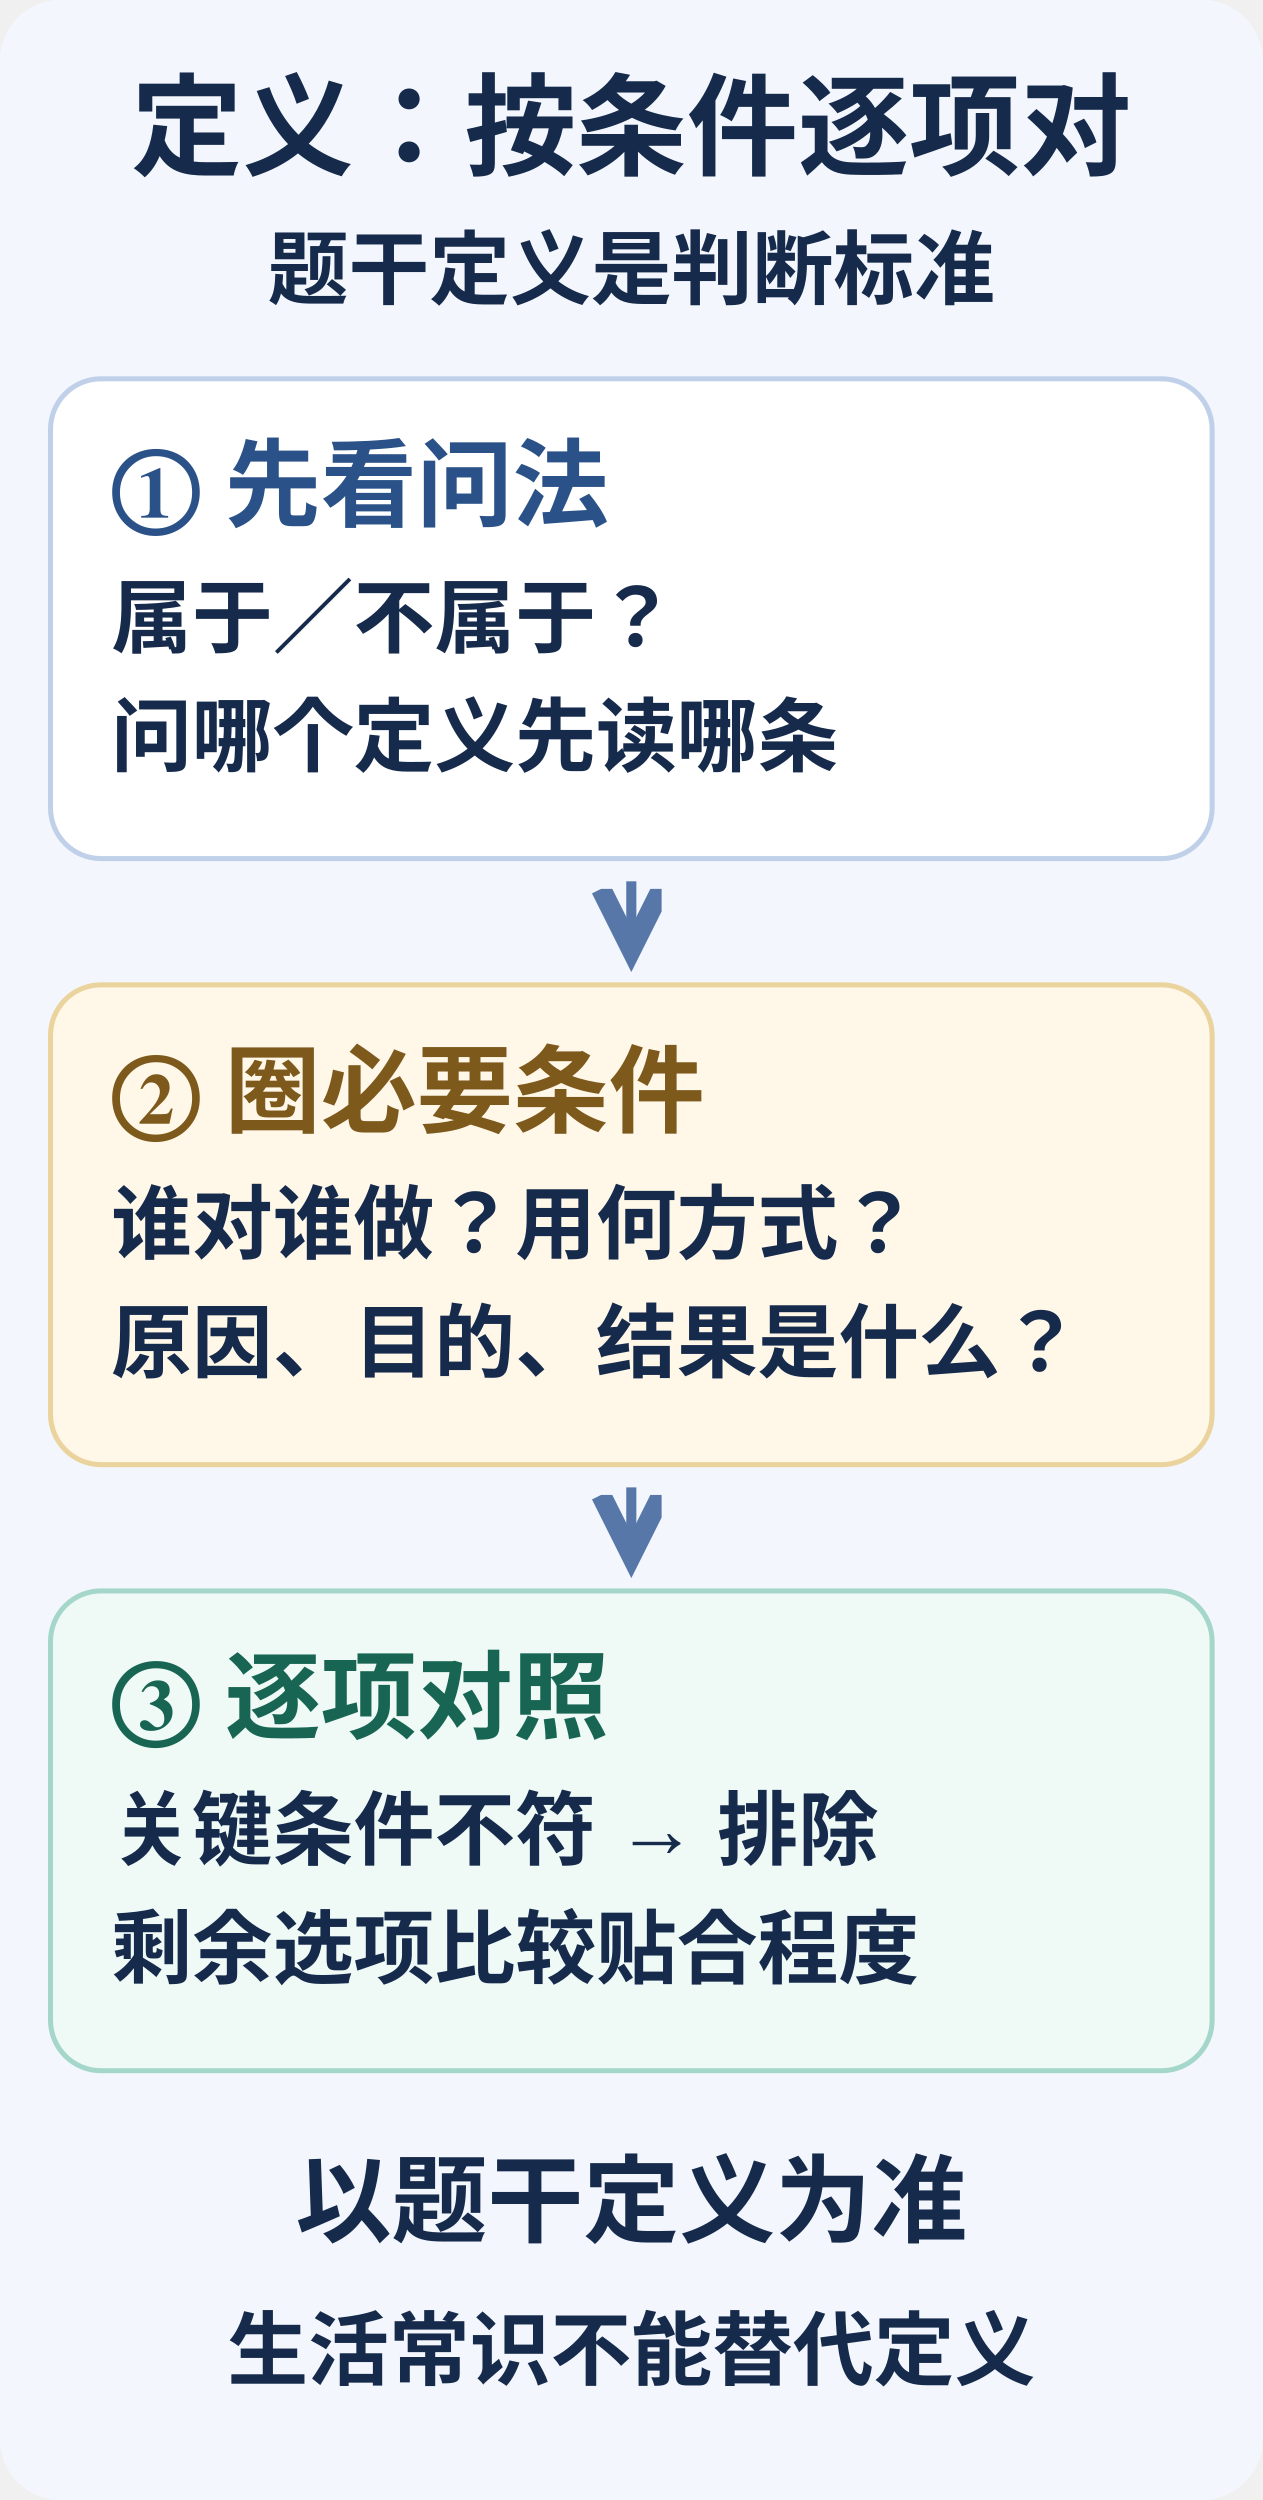
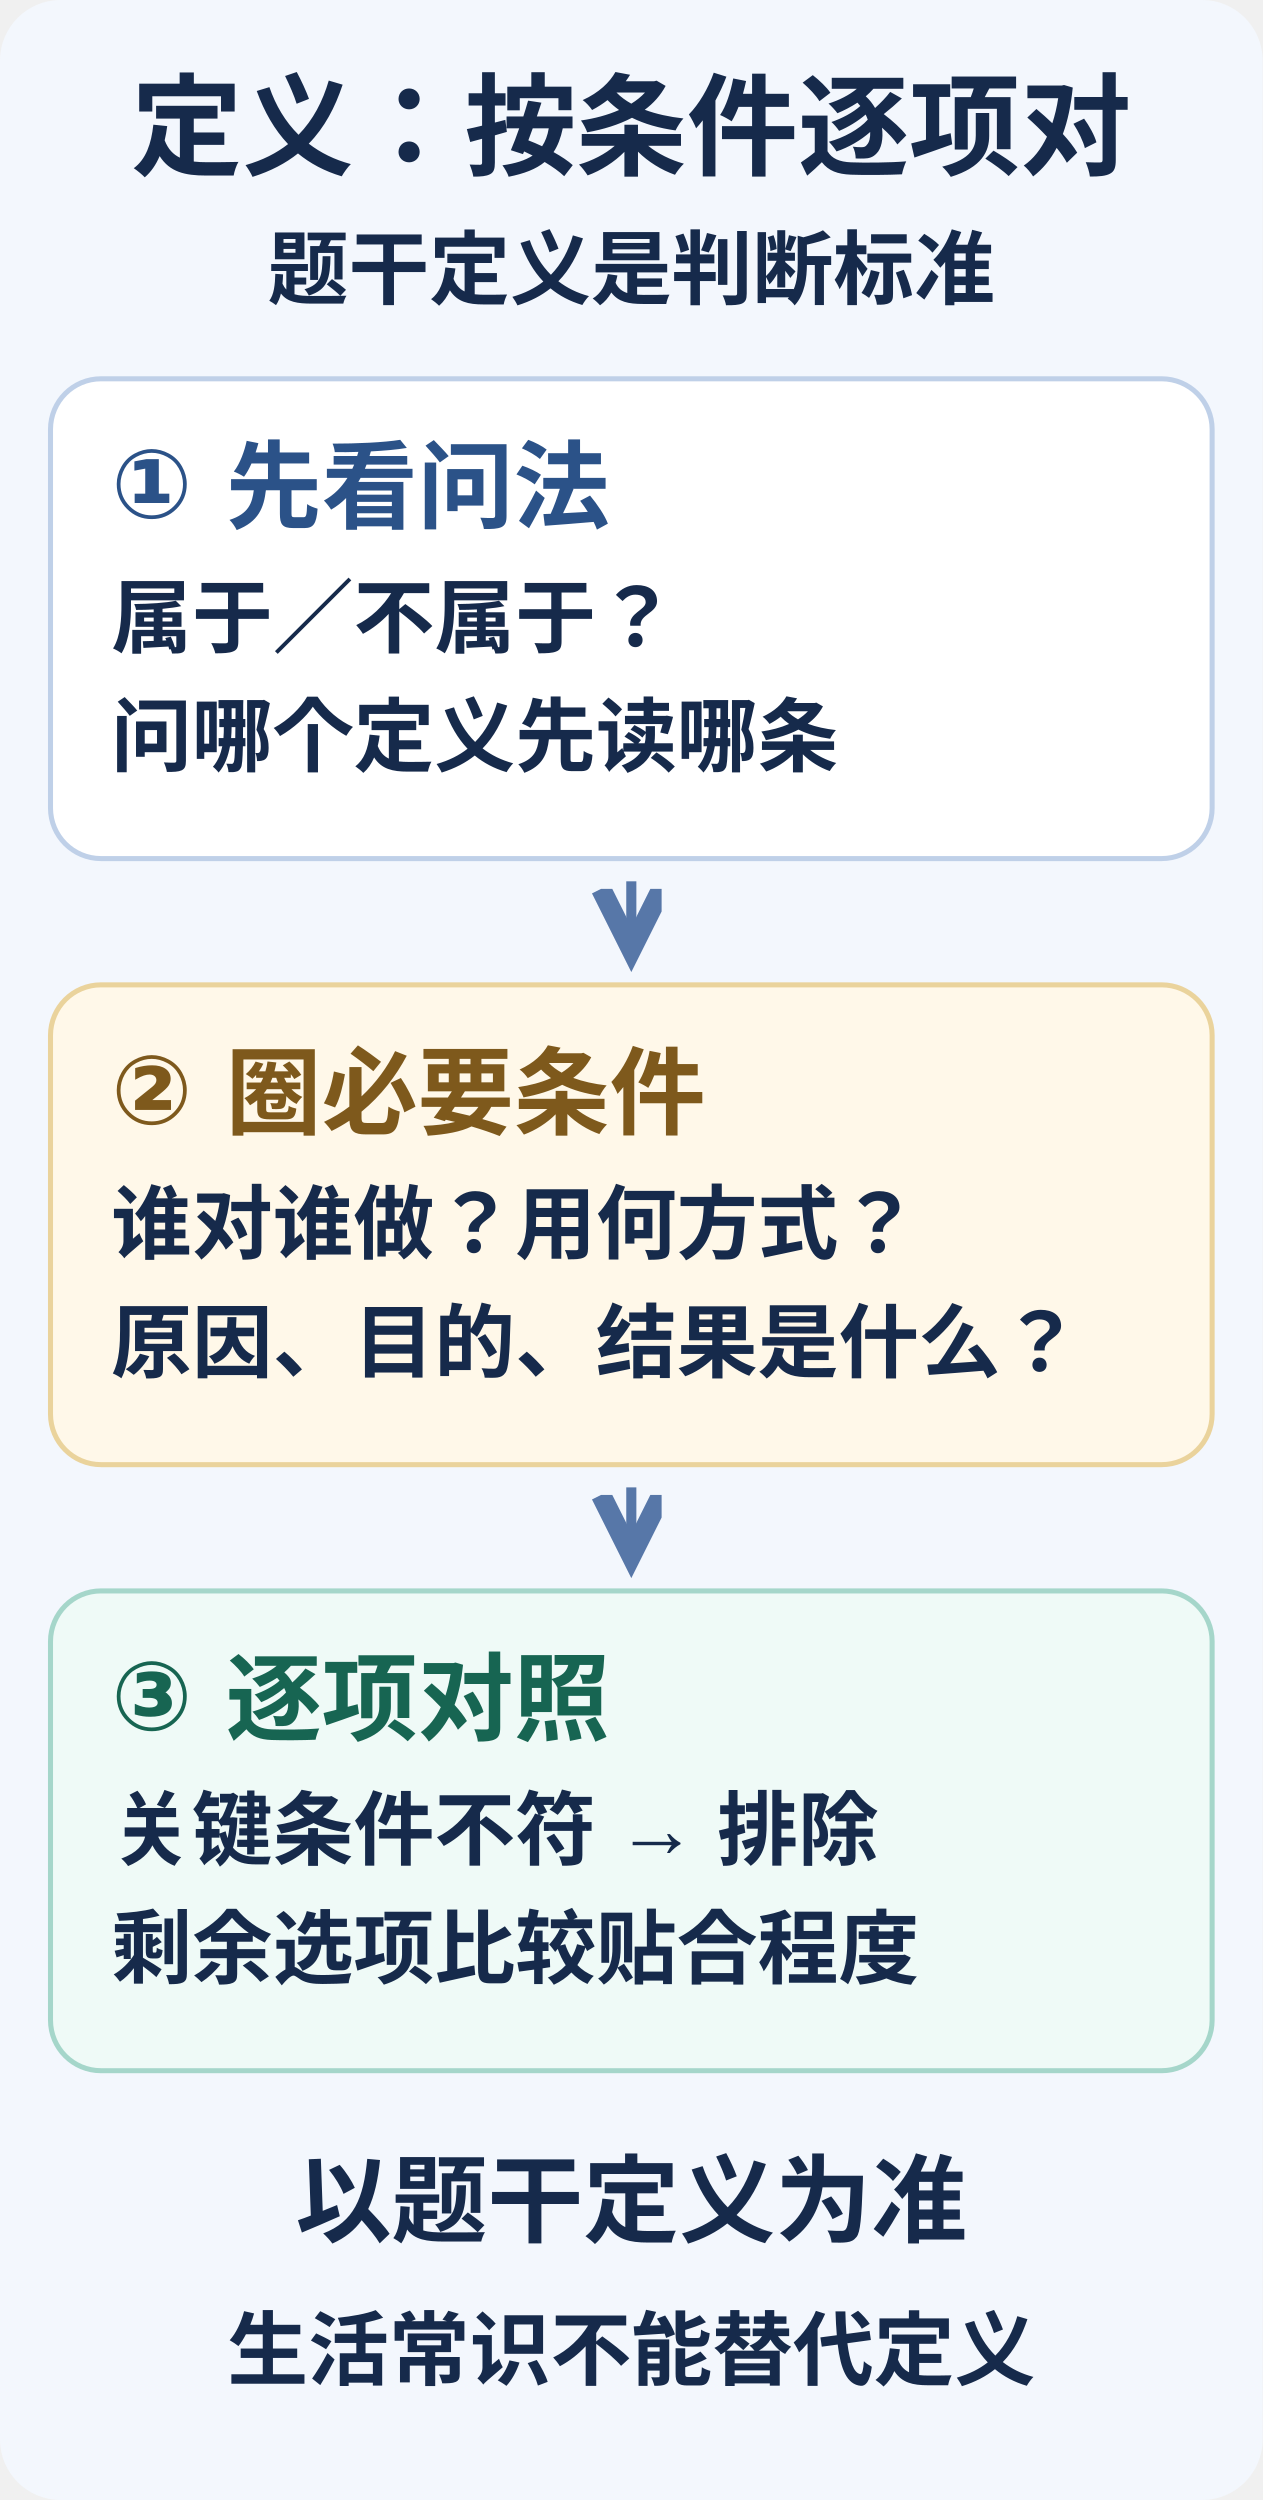
<svg xmlns="http://www.w3.org/2000/svg" width="500" height="990" viewBox="0 0 500 990" role="img" aria-labelledby="title desc">
  <defs>
    <marker id="arrow" markerWidth="10" markerHeight="10" refX="6" refY="3" orient="auto">
      <path d="M0 0 L6 3 L0 6" fill="none" stroke="#5777a8" stroke-width="2" />
    </marker>
  </defs>
  <rect width="500" height="990" rx="24" fill="#f3f7fd" />
-   <g font-family="'Times New Roman', 'KaiTi', '楷体', 'STKaiti', 'Kaiti SC', serif" fill="#162a4b">
+   <g font-family="'Times New Roman', 'Microsoft YaHei', '微软雅黑', 'PingFang SC', 'Hiragino Sans GB', sans-serif" fill="#162a4b">
    <text x="250" y="66" font-size="44" font-weight="700" text-anchor="middle" fill="#162a4b">定义：按条件逐项对</text>
    <text x="250" y="118" font-size="32" font-weight="600" text-anchor="middle" fill="#162a4b">题干定义是判断标准</text>
    <rect x="20" y="150" width="460" height="190" rx="20" fill="#fff" stroke="#bfd0e8" stroke-width="2" />
    <text x="44" y="205" font-size="38" font-weight="700" text-anchor="start" fill="#2b5288">① 先看问法</text>
    <text x="44" y="256" font-size="32" font-weight="600" text-anchor="start" fill="#162a4b">属于／不属于？</text>
    <text x="44" y="303" font-size="32" font-weight="600" text-anchor="start" fill="#162a4b">问哪个定义先读哪条</text>
    <path d="M250 349 V376" fill="none" stroke="#5777a8" stroke-width="4" marker-end="url(#arrow)" />
    <rect x="20" y="390" width="460" height="190" rx="20" fill="#fff8e9" stroke="#ead39c" stroke-width="2" />
    <text x="44" y="445" font-size="38" font-weight="700" text-anchor="start" fill="#7e591c">② 圈必要条件</text>
    <text x="44" y="496" font-size="32" font-weight="600" text-anchor="start" fill="#162a4b">谁对谁做？用何方式？</text>
    <text x="44" y="543" font-size="32" font-weight="600" text-anchor="start" fill="#162a4b">原因、目的、结果是什么？</text>
    <path d="M250 589 V616" fill="none" stroke="#5777a8" stroke-width="4" marker-end="url(#arrow)" />
    <rect x="20" y="630" width="460" height="190" rx="20" fill="#effaf7" stroke="#a5d6ca" stroke-width="2" />
    <text x="44" y="685" font-size="38" font-weight="700" text-anchor="start" fill="#176552">③ 逐项对照</text>
    <text x="44" y="736" font-size="32" font-weight="600" text-anchor="start" fill="#162a4b">关键条件不符 → 排除</text>
    <text x="44" y="783" font-size="32" font-weight="600" text-anchor="start" fill="#162a4b">剩余选项比较贴合程度</text>
    <text x="250" y="885" font-size="38" font-weight="700" text-anchor="middle" fill="#162a4b">以题干定义为准</text>
    <text x="250" y="942" font-size="32" font-weight="600" text-anchor="middle" fill="#162a4b">生活常识不能替代定义</text>
  </g>
</svg>
